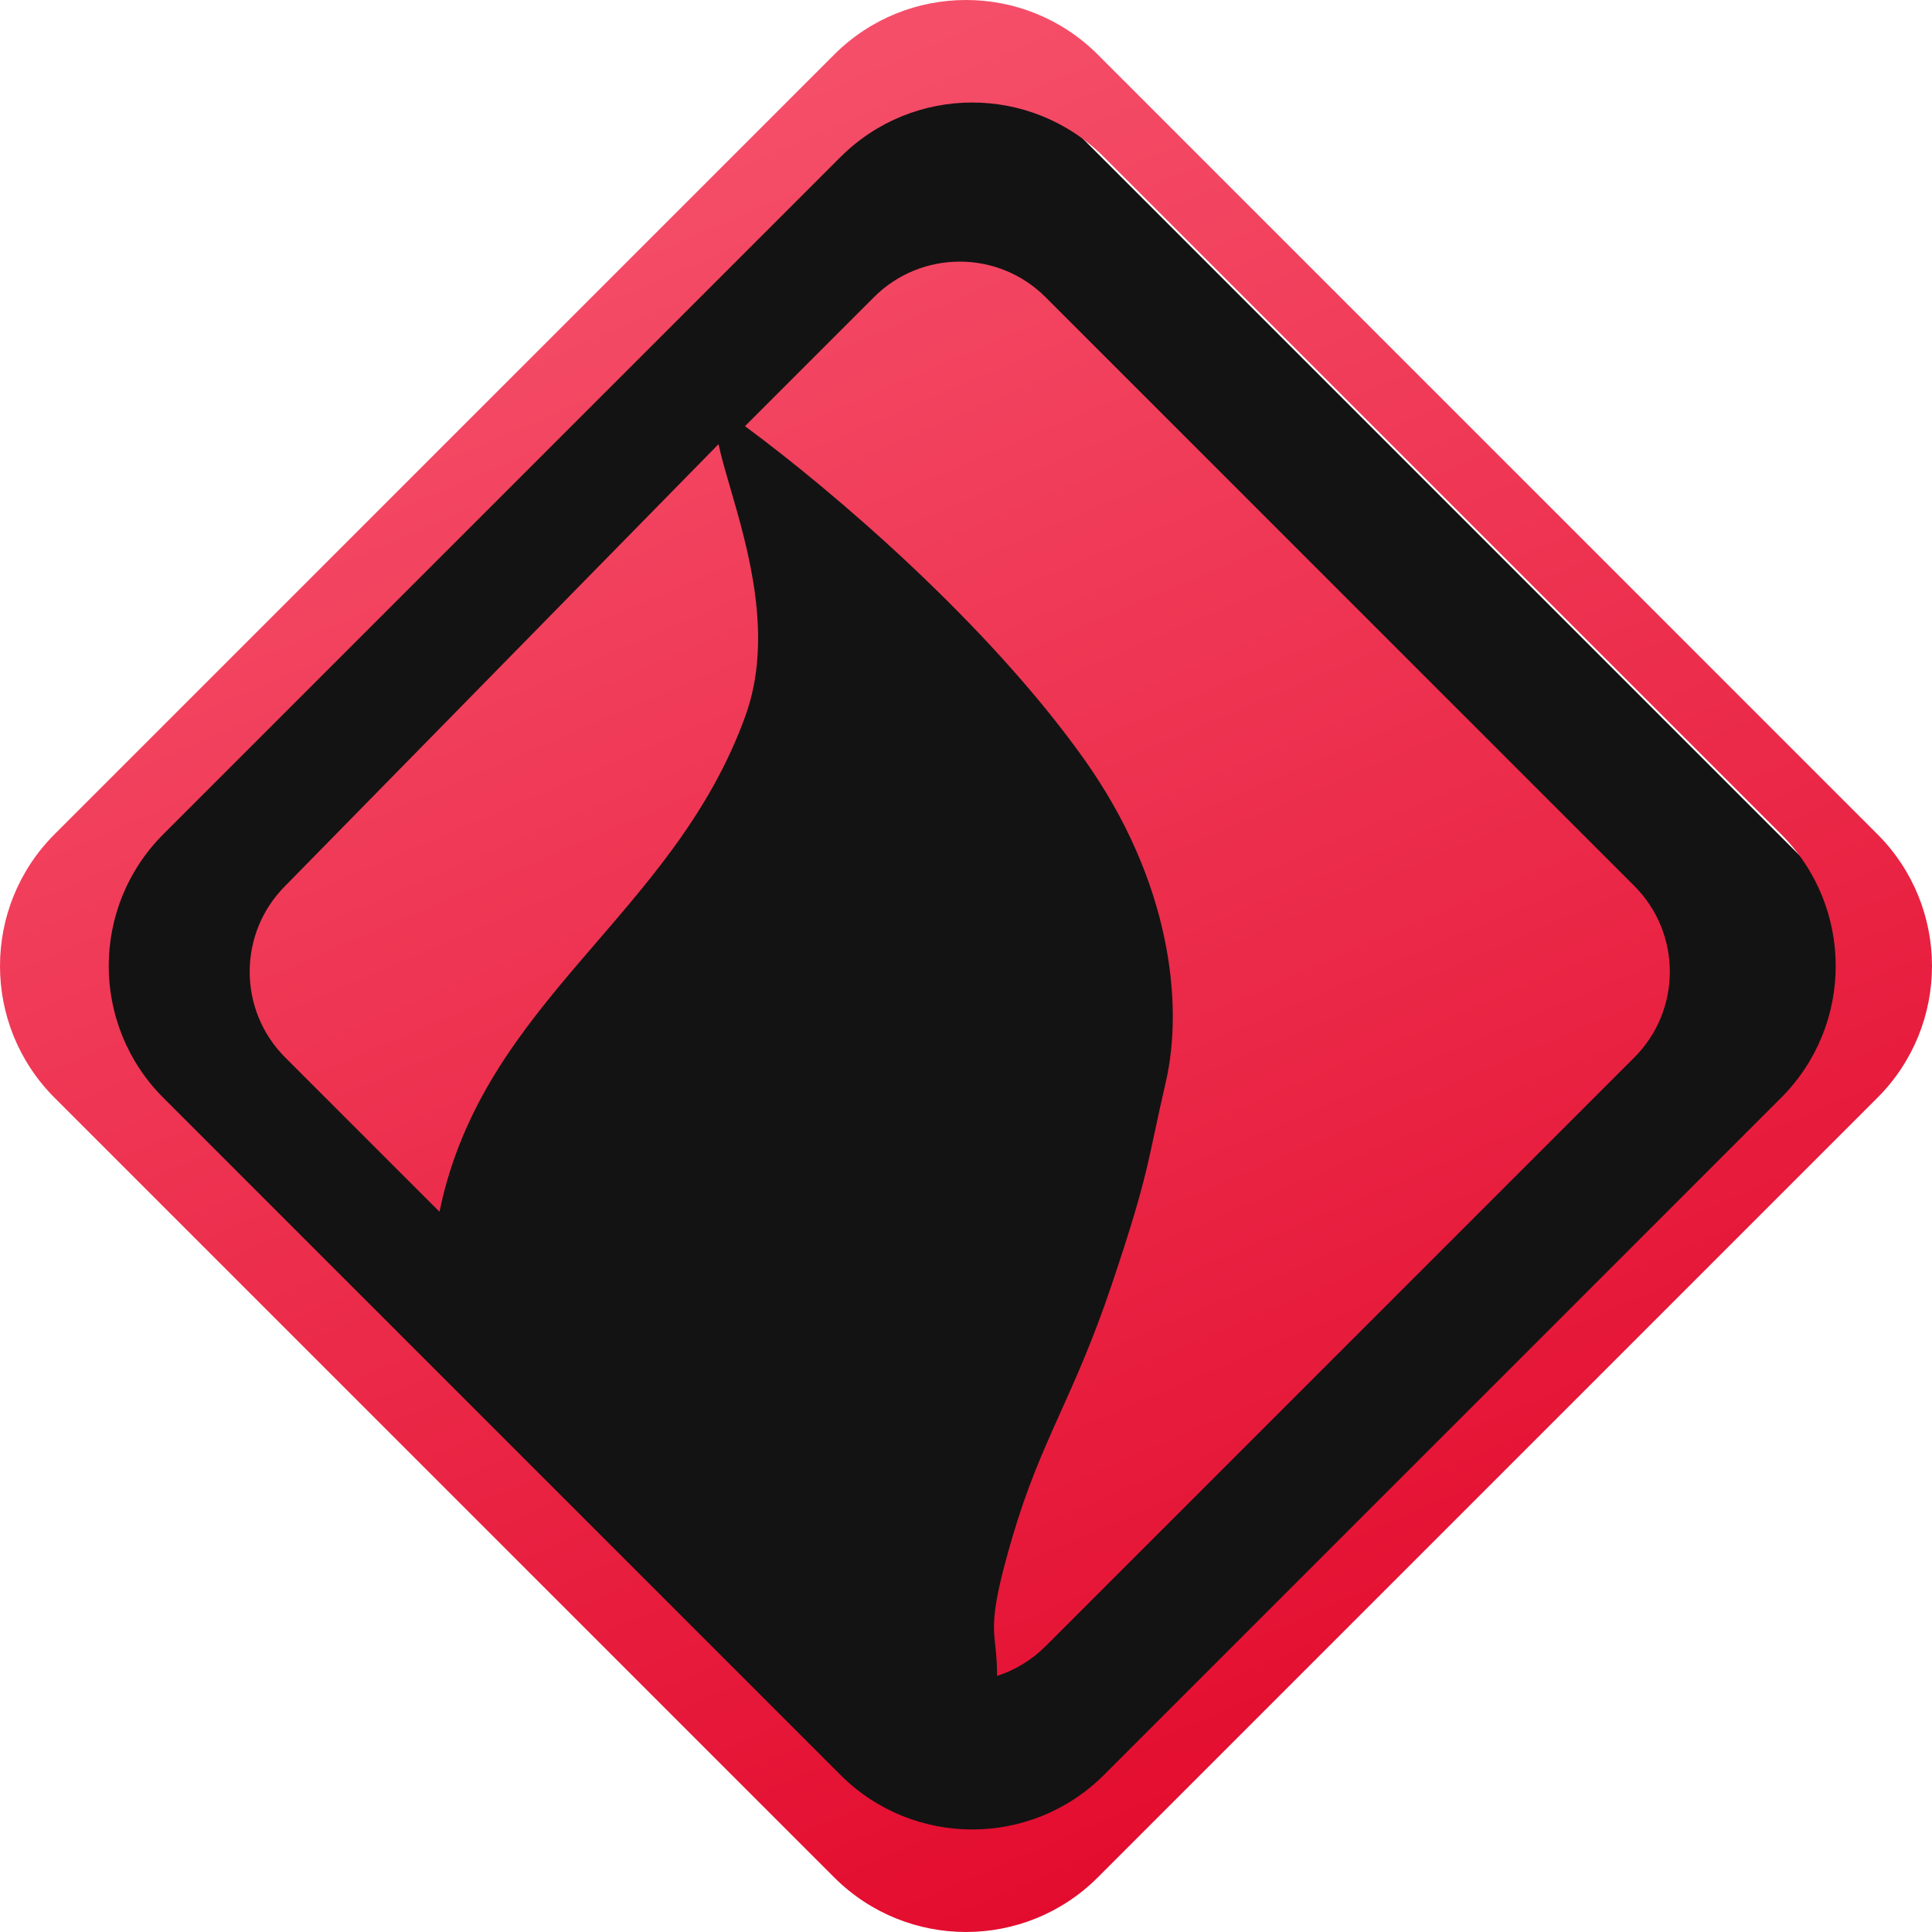
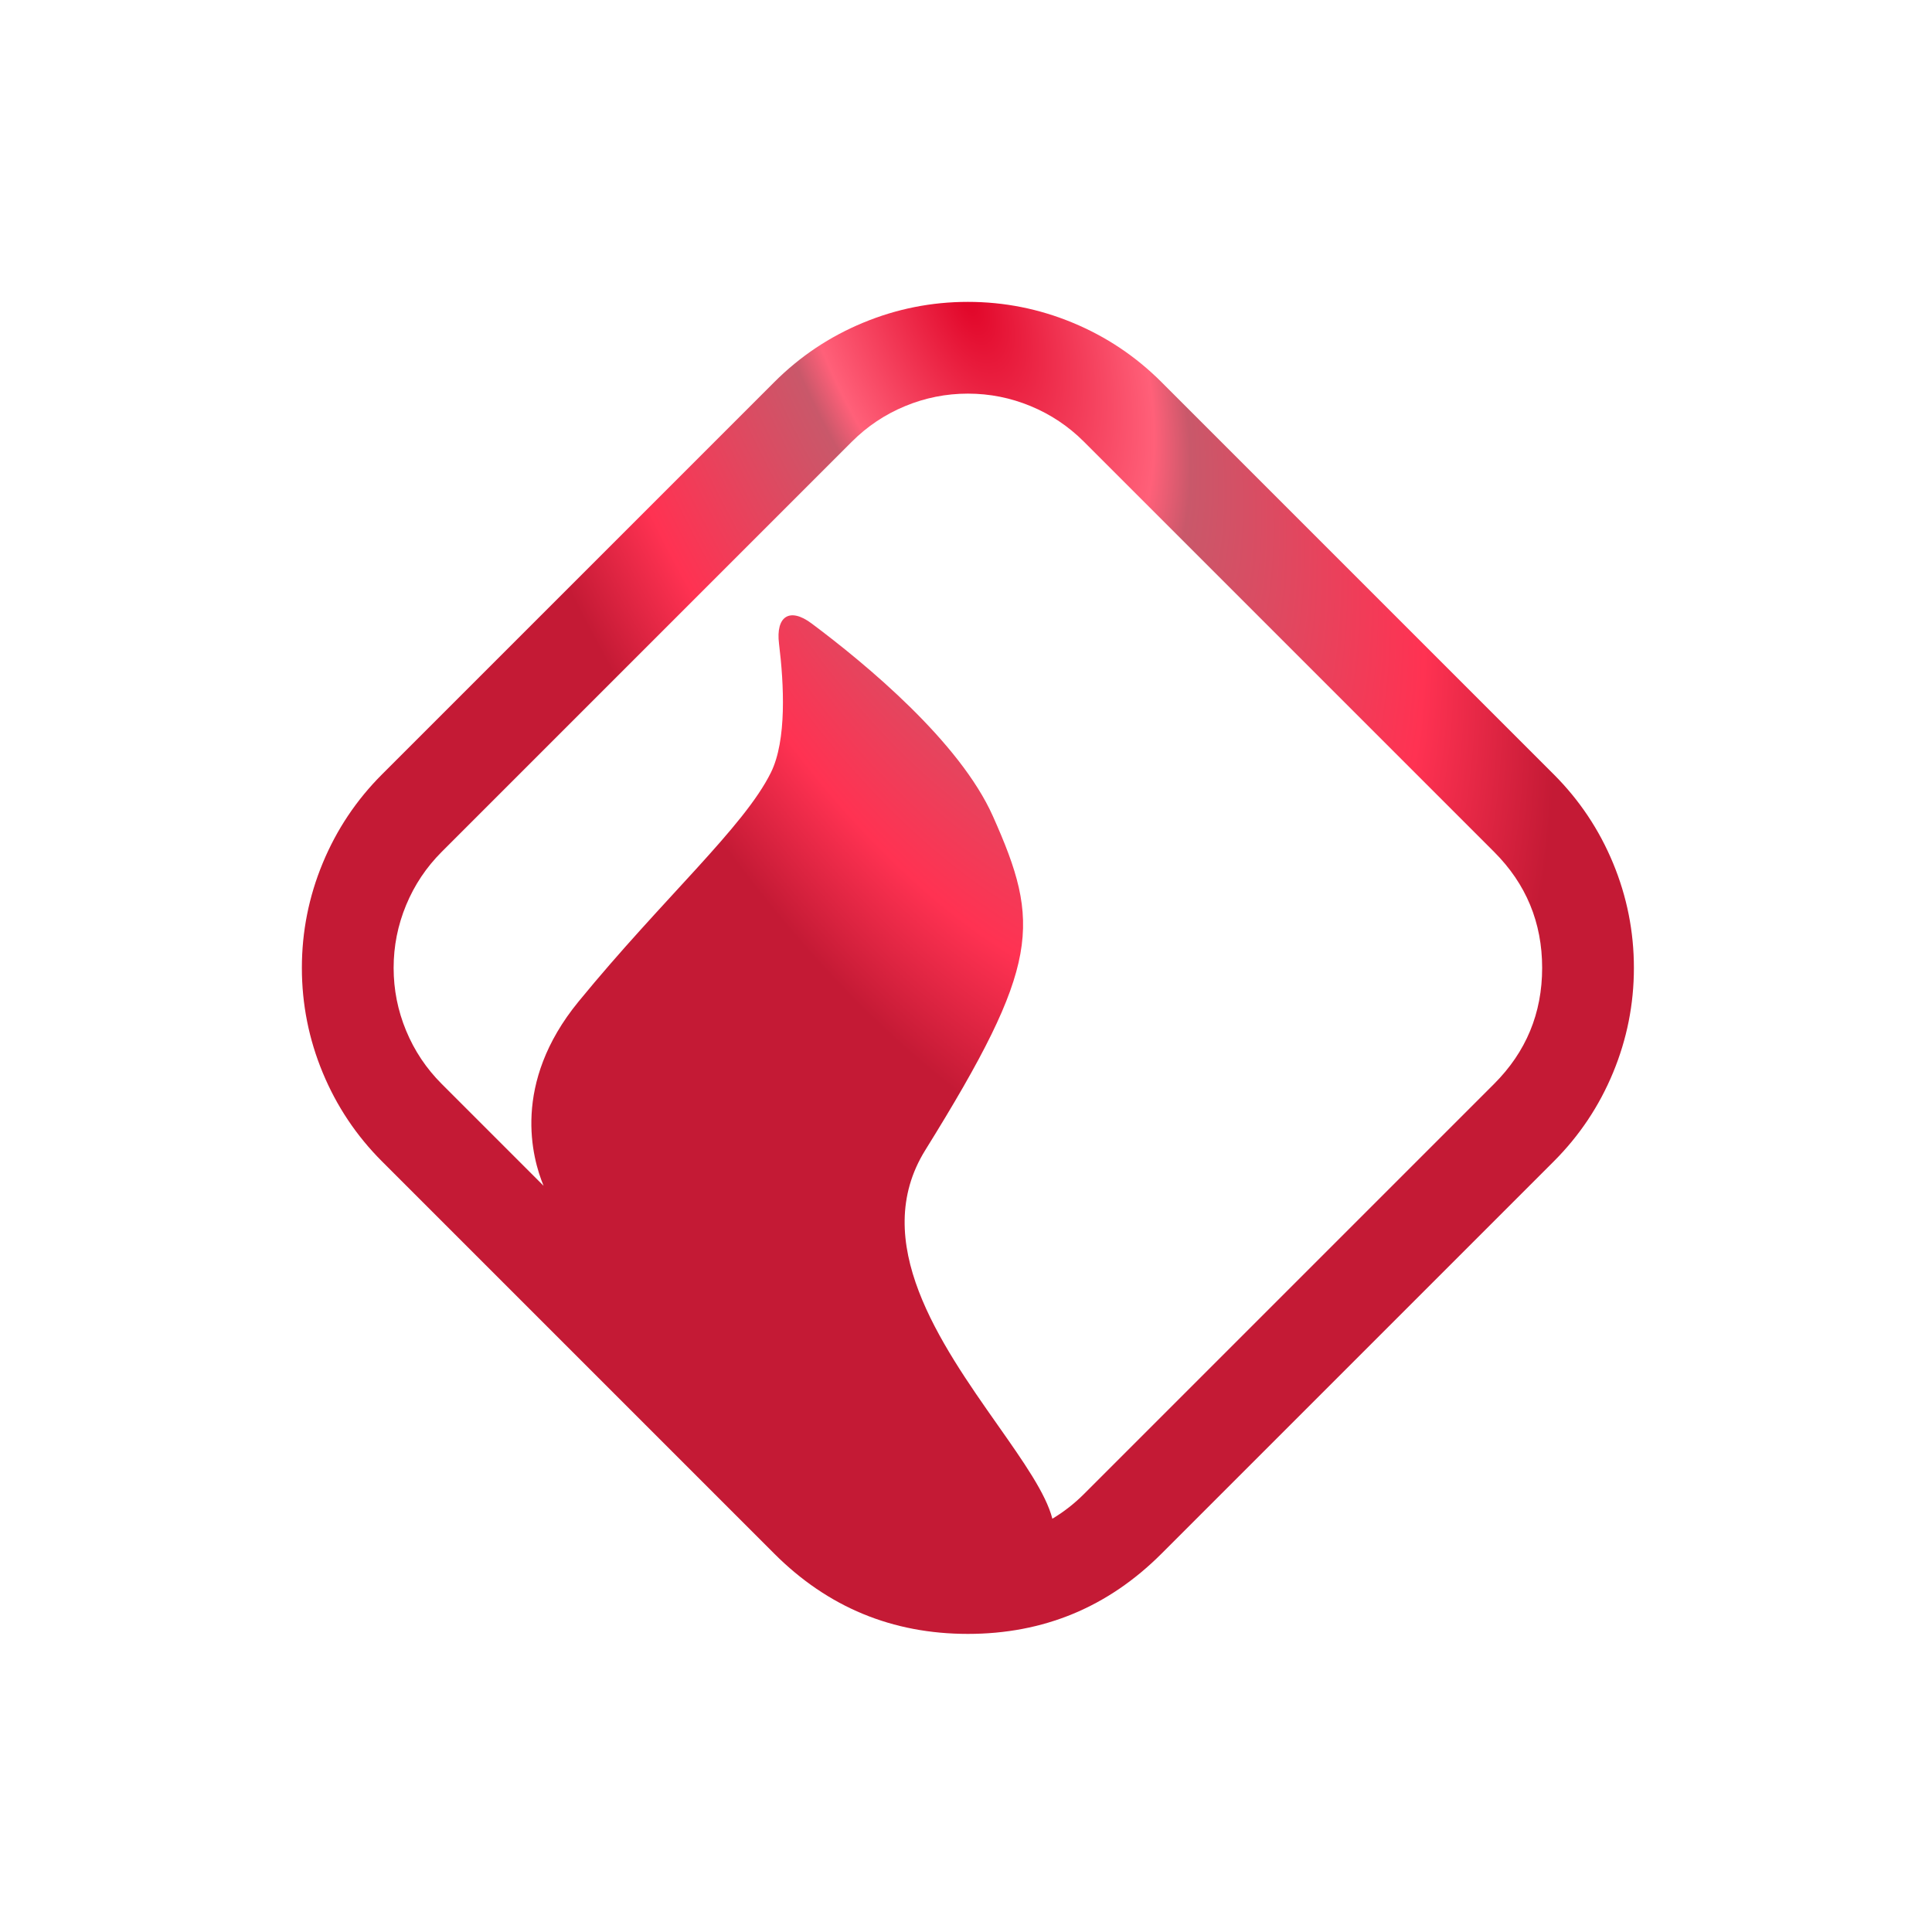
- <svg xmlns="http://www.w3.org/2000/svg" width="412.122px" height="412.122px" viewBox="0 0 412.122 412.122" version="1.1">
+ <svg xmlns="http://www.w3.org/2000/svg" xmlns:xlink="http://www.w3.org/1999/xlink" width="512" height="512" viewBox="0 0 512 512" fill="none">
  <defs>
-     <linearGradient gradientUnits="objectBoundingBox" x1="0.5" y1="0" x2="0.894" y2="0.916" id="gradient_1">
-       <stop offset="1.124%" stop-color="#F54E69" />
-       <stop offset="98.315%" stop-color="#E2082B" />
+     <linearGradient id="gradient_1" gradientUnits="userSpaceOnUse" x1="480" y1="10" x2="24" y2="502">
+       <stop offset="0" stop-color="#141414" />
+       <stop offset="0.545" stop-color="#262626" />
+       <stop offset="1" stop-color="#000000" stop-opacity="0" />
    </linearGradient>
+     <mask id="mask_2" x="73" y="222" width="512" height="512">
+       <path d="M392 0C458.283 0 512 53.717 512 120L512 392C512 458.283 458.283 512 392 512L120 512C53.717 512 0 458.283 0 392L0 120C0 53.717 53.717 0 120 0L392 0Z" fill="url(#gradient_1)" />
+     </mask>
+     <path id="path_3" d="M381 0C442.312 0 492 49.688 492 111L492 381C492 442.312 442.312 492 381 492L111 492C49.688 492 0 442.312 0 381L0 111C0 49.688 49.688 0 111 0L381 0Z" />
+     <linearGradient id="gradient_4" gradientUnits="userSpaceOnUse" x1="246" y1="0" x2="246" y2="492">
+       <stop offset="0" stop-color="#000000" stop-opacity="0.561" />
+       <stop offset="0.202" stop-color="#161616" stop-opacity="0.31" />
+       <stop offset="0.787" stop-color="#292727" stop-opacity="0.102" />
+       <stop offset="1" stop-color="#DF2F2F" stop-opacity="0" />
+     </linearGradient>
+     <linearGradient id="gradient_5" gradientUnits="userSpaceOnUse" x1="492" y1="0" x2="0" y2="492">
+       <stop offset="0" stop-color="#060606" />
+       <stop offset="0.74" stop-color="#202020" />
+       <stop offset="1" stop-color="#141313" />
+     </linearGradient>
+     <mask id="mask_6" x="83" y="232" width="492" height="492">
+       <g transform="translate(10 10)">
+         <use xlink:href="#path_3" fill="url(#gradient_4)" />
+         <use xlink:href="#path_3" fill="#141313" />
+         <use xlink:href="#path_3" fill="url(#gradient_5)" />
+       </g>
+     </mask>
+     <radialGradient id="gradient_7" gradientUnits="userSpaceOnUse" cx="0" cy="0" r="1" gradientTransform="matrix(139.208 323.296 -162.11 69.803 176.5 0)">
+       <stop offset="0.008" stop-color="#E2082B" />
+       <stop offset="0.231" stop-color="#FF6079" />
+       <stop offset="0.276" stop-color="#C9586A" />
+       <stop offset="0.566" stop-color="#FF3252" />
+       <stop offset="0.728" stop-color="#C41A35" />
+     </radialGradient>
  </defs>
-   <g id="Group-3">
-     <path d="M401.223 199.82C405.91 204.507 405.91 212.104 401.223 216.79L216.696 401.318C212.009 406.005 204.412 406.005 199.725 401.318L10.512 212.104C5.825 207.418 5.825 199.821 10.512 195.134L195.039 10.607C199.726 5.92 207.323 5.92 212.01 10.607L401.223 199.82Z" id="Rectangle" fill="#141313" stroke="none" />
-     <path d="M234.177 11.648C218.647 -3.883 193.475 -3.883 177.944 11.648L11.648 177.944C-3.883 193.475 -3.883 218.647 11.648 234.177L177.944 400.474C193.475 416.004 218.647 416.004 234.178 400.474L400.474 234.178C416.004 218.647 416.004 193.475 400.474 177.944L234.177 11.648L234.177 11.648ZM235.504 33.516C219.974 17.986 194.801 17.986 179.271 33.516L34.843 177.944C19.312 193.475 19.312 218.647 34.843 234.177L179.271 378.606C194.801 394.136 219.974 394.136 235.504 378.606L379.932 234.178C395.463 218.647 395.463 193.475 379.932 177.944L235.504 33.516L235.504 33.516ZM186.424 63.392C196.534 53.282 212.921 53.282 223.031 63.392L348.612 188.973C358.722 199.083 358.722 215.469 348.612 225.579L223.031 351.16C220.029 354.162 216.473 356.273 212.693 357.492C212.699 354.743 212.497 352.843 212.315 351.133C211.817 346.464 211.471 343.213 215.939 327.961C222.043 307.124 228.932 298.394 237.11 274.144C245.287 249.895 244.712 247.86 248.648 230.963C252.585 214.066 249.641 187.8 231.283 161.976C210.655 132.958 177.845 104.879 158.91 90.907L186.424 63.392L186.424 63.392ZM93.776 258.354C93.767 258.398 93.758 258.441 93.749 258.485L60.844 225.579C50.734 215.469 50.734 199.083 60.844 188.973L153.27 94.749C153.814 97.326 154.723 100.443 155.746 103.956C159.589 117.141 165.058 135.907 159.022 152.664C143.613 195.437 103.117 213.242 93.776 258.354L93.776 258.354Z" id="Vector" fill="url(#gradient_1)" fill-rule="evenodd" stroke="none" />
+   <g>
+     <g mask="url(#mask_6)" />
+     <g transform="translate(80 80)">
+       <path d="M331.755 125.208L227.793 21.246C220.991 14.444 213.147 9.203 204.26 5.522C195.373 1.841 186.119 0 176.5 0C166.881 0 157.628 1.841 148.741 5.522C139.854 9.203 132.01 14.444 125.208 21.246L21.246 125.208C14.444 132.01 9.203 139.854 5.522 148.741C1.841 157.628 0 166.881 0 176.5C0 186.12 1.841 195.373 5.522 204.26C9.203 213.147 14.444 220.991 21.246 227.793L125.208 331.755C139.372 345.919 156.469 353 176.5 353C196.531 353 213.629 345.919 227.793 331.755L331.755 227.793C338.556 220.991 343.798 213.147 347.479 204.26C351.16 195.373 353 186.12 353 176.5C353 166.881 351.16 157.628 347.479 148.741C343.798 139.854 338.556 132.01 331.755 125.208L331.755 125.208ZM315.951 145.757L207.244 37.049C203.167 32.972 198.465 29.831 193.138 27.624C187.812 25.418 182.266 24.315 176.5 24.315C170.735 24.315 165.189 25.418 159.862 27.624C154.535 29.831 149.833 32.972 145.757 37.049L37.049 145.757C32.972 149.833 29.831 154.535 27.624 159.862C25.418 165.189 24.315 170.735 24.315 176.5C24.315 182.266 25.418 187.812 27.624 193.138C29.831 198.465 32.972 203.167 37.049 207.243L64.054 234.248C61.004 226.911 55.57 207.115 73.292 185.462C95.703 158.076 117.173 139.199 124.313 124.702C128.518 116.166 127.771 101.341 126.446 90.595C125.554 83.361 129.233 80.852 135.072 85.214C149.498 95.99 174.314 116.551 183.125 136.29C195.846 164.788 195.801 175.56 165.21 224.797C150.187 248.977 169.263 276.118 184.364 297.602C191.191 307.316 197.206 315.874 198.889 322.478C200.409 321.565 201.868 320.562 203.266 319.47C204.663 318.378 205.99 317.205 207.244 315.951L315.951 207.243C324.441 198.754 328.685 188.506 328.685 176.5C328.685 164.494 324.441 154.246 315.951 145.757L315.951 145.757Z" fill="url(#gradient_7)" fill-rule="evenodd" />
+     </g>
  </g>
</svg>
